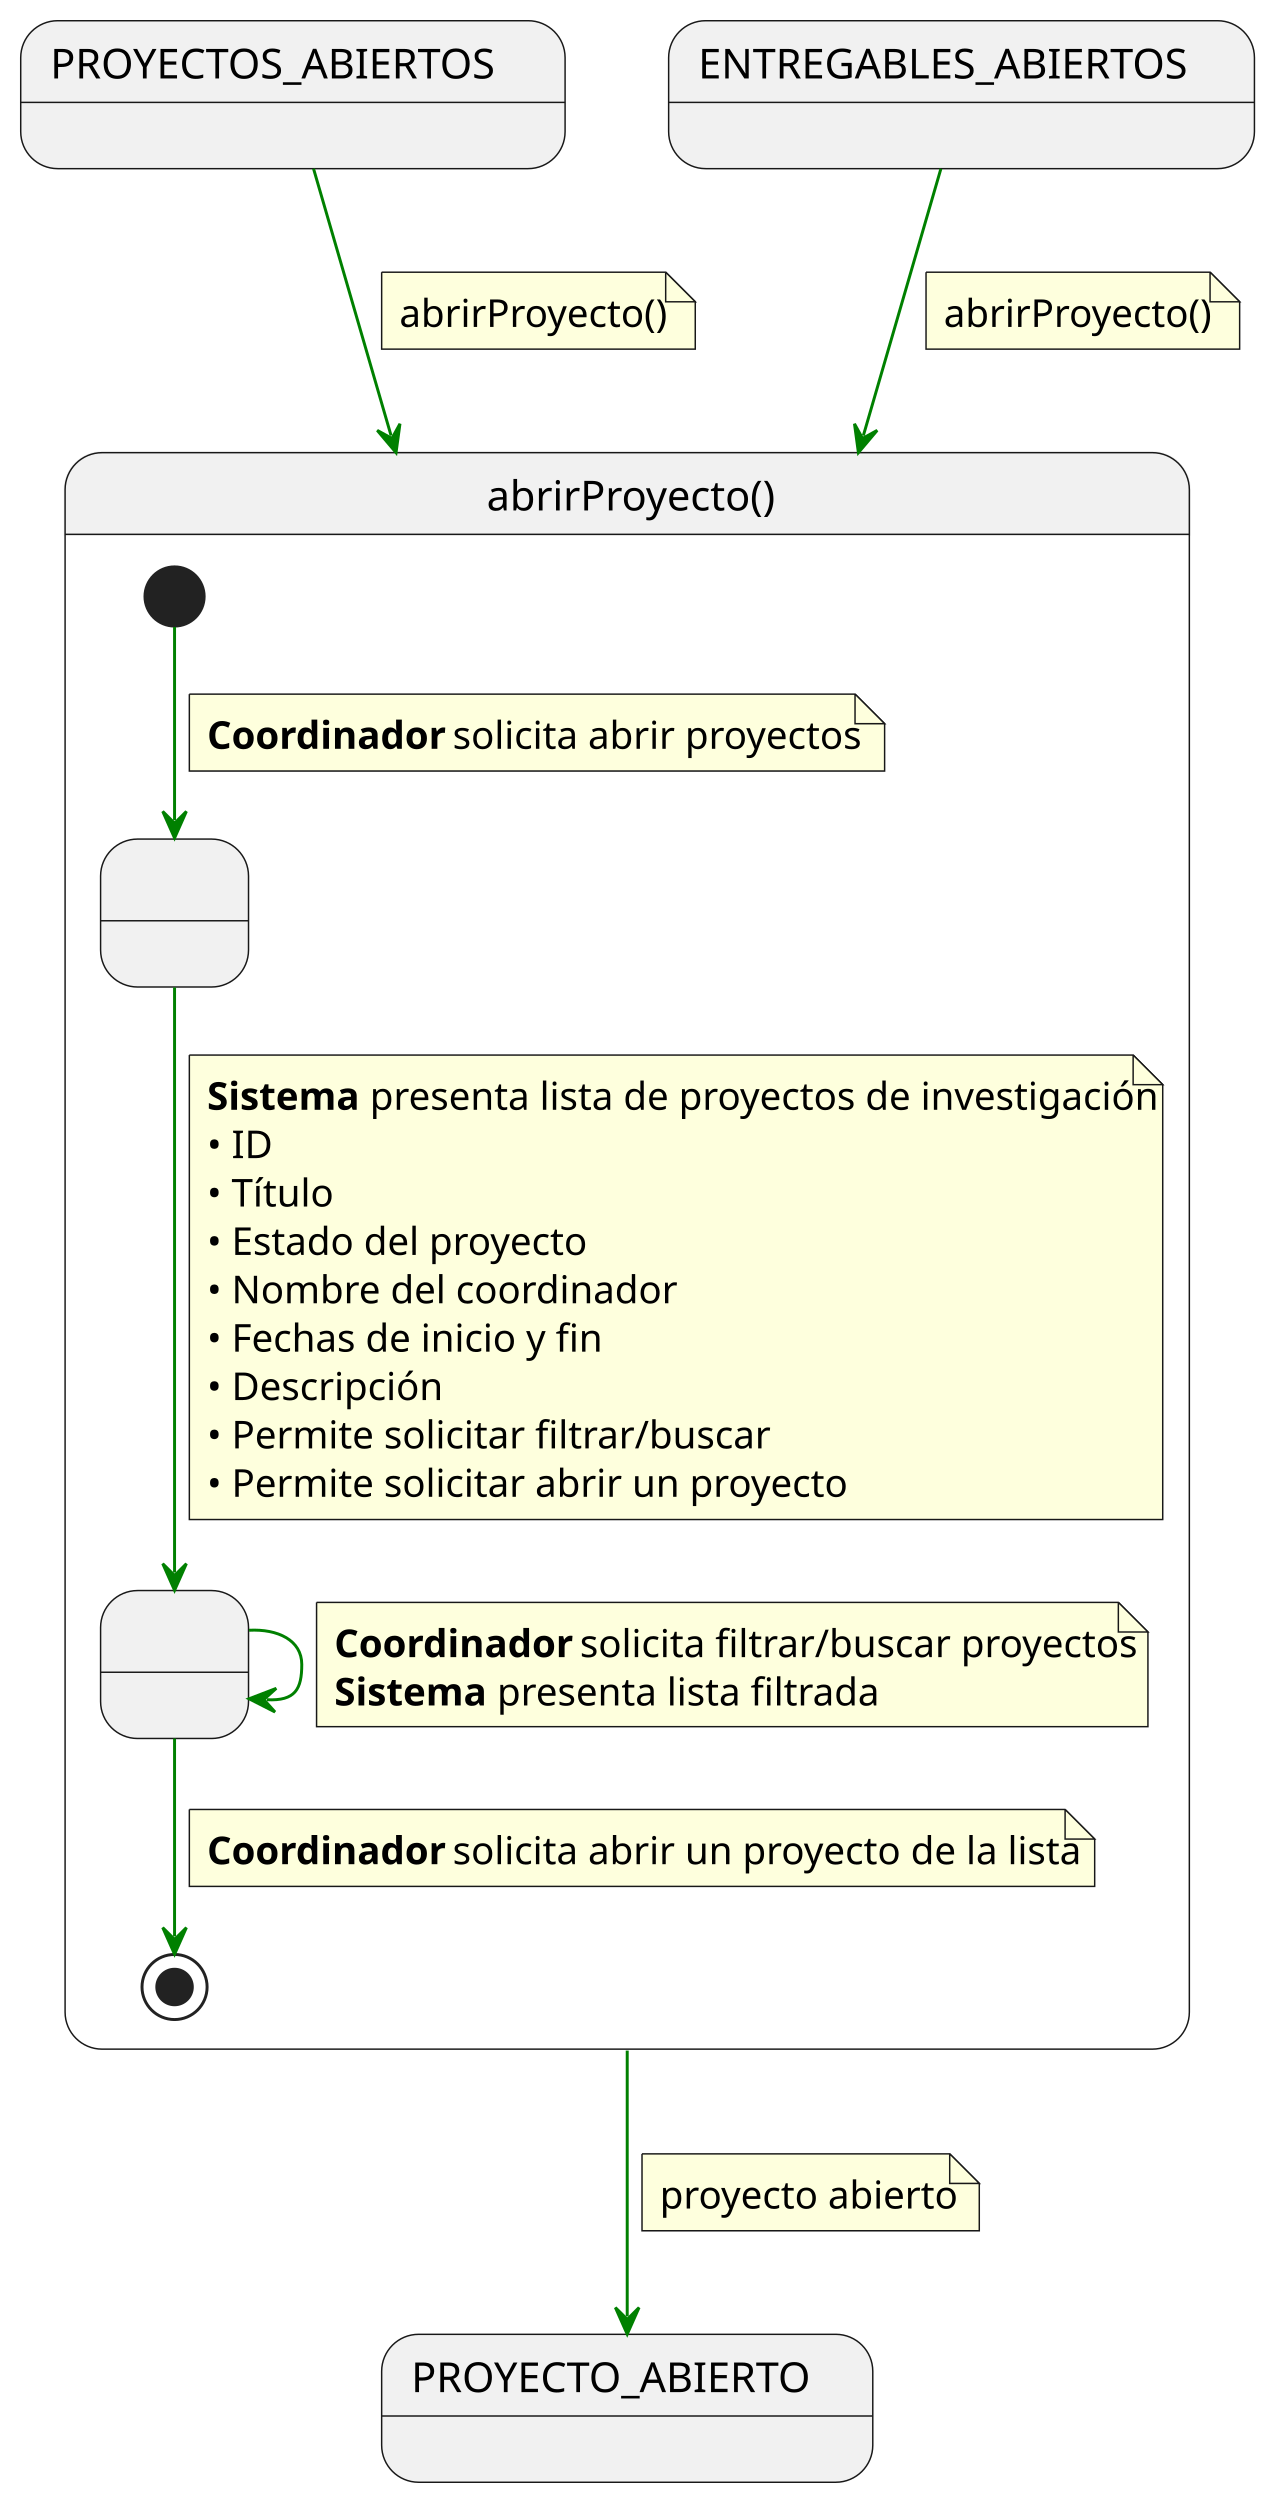
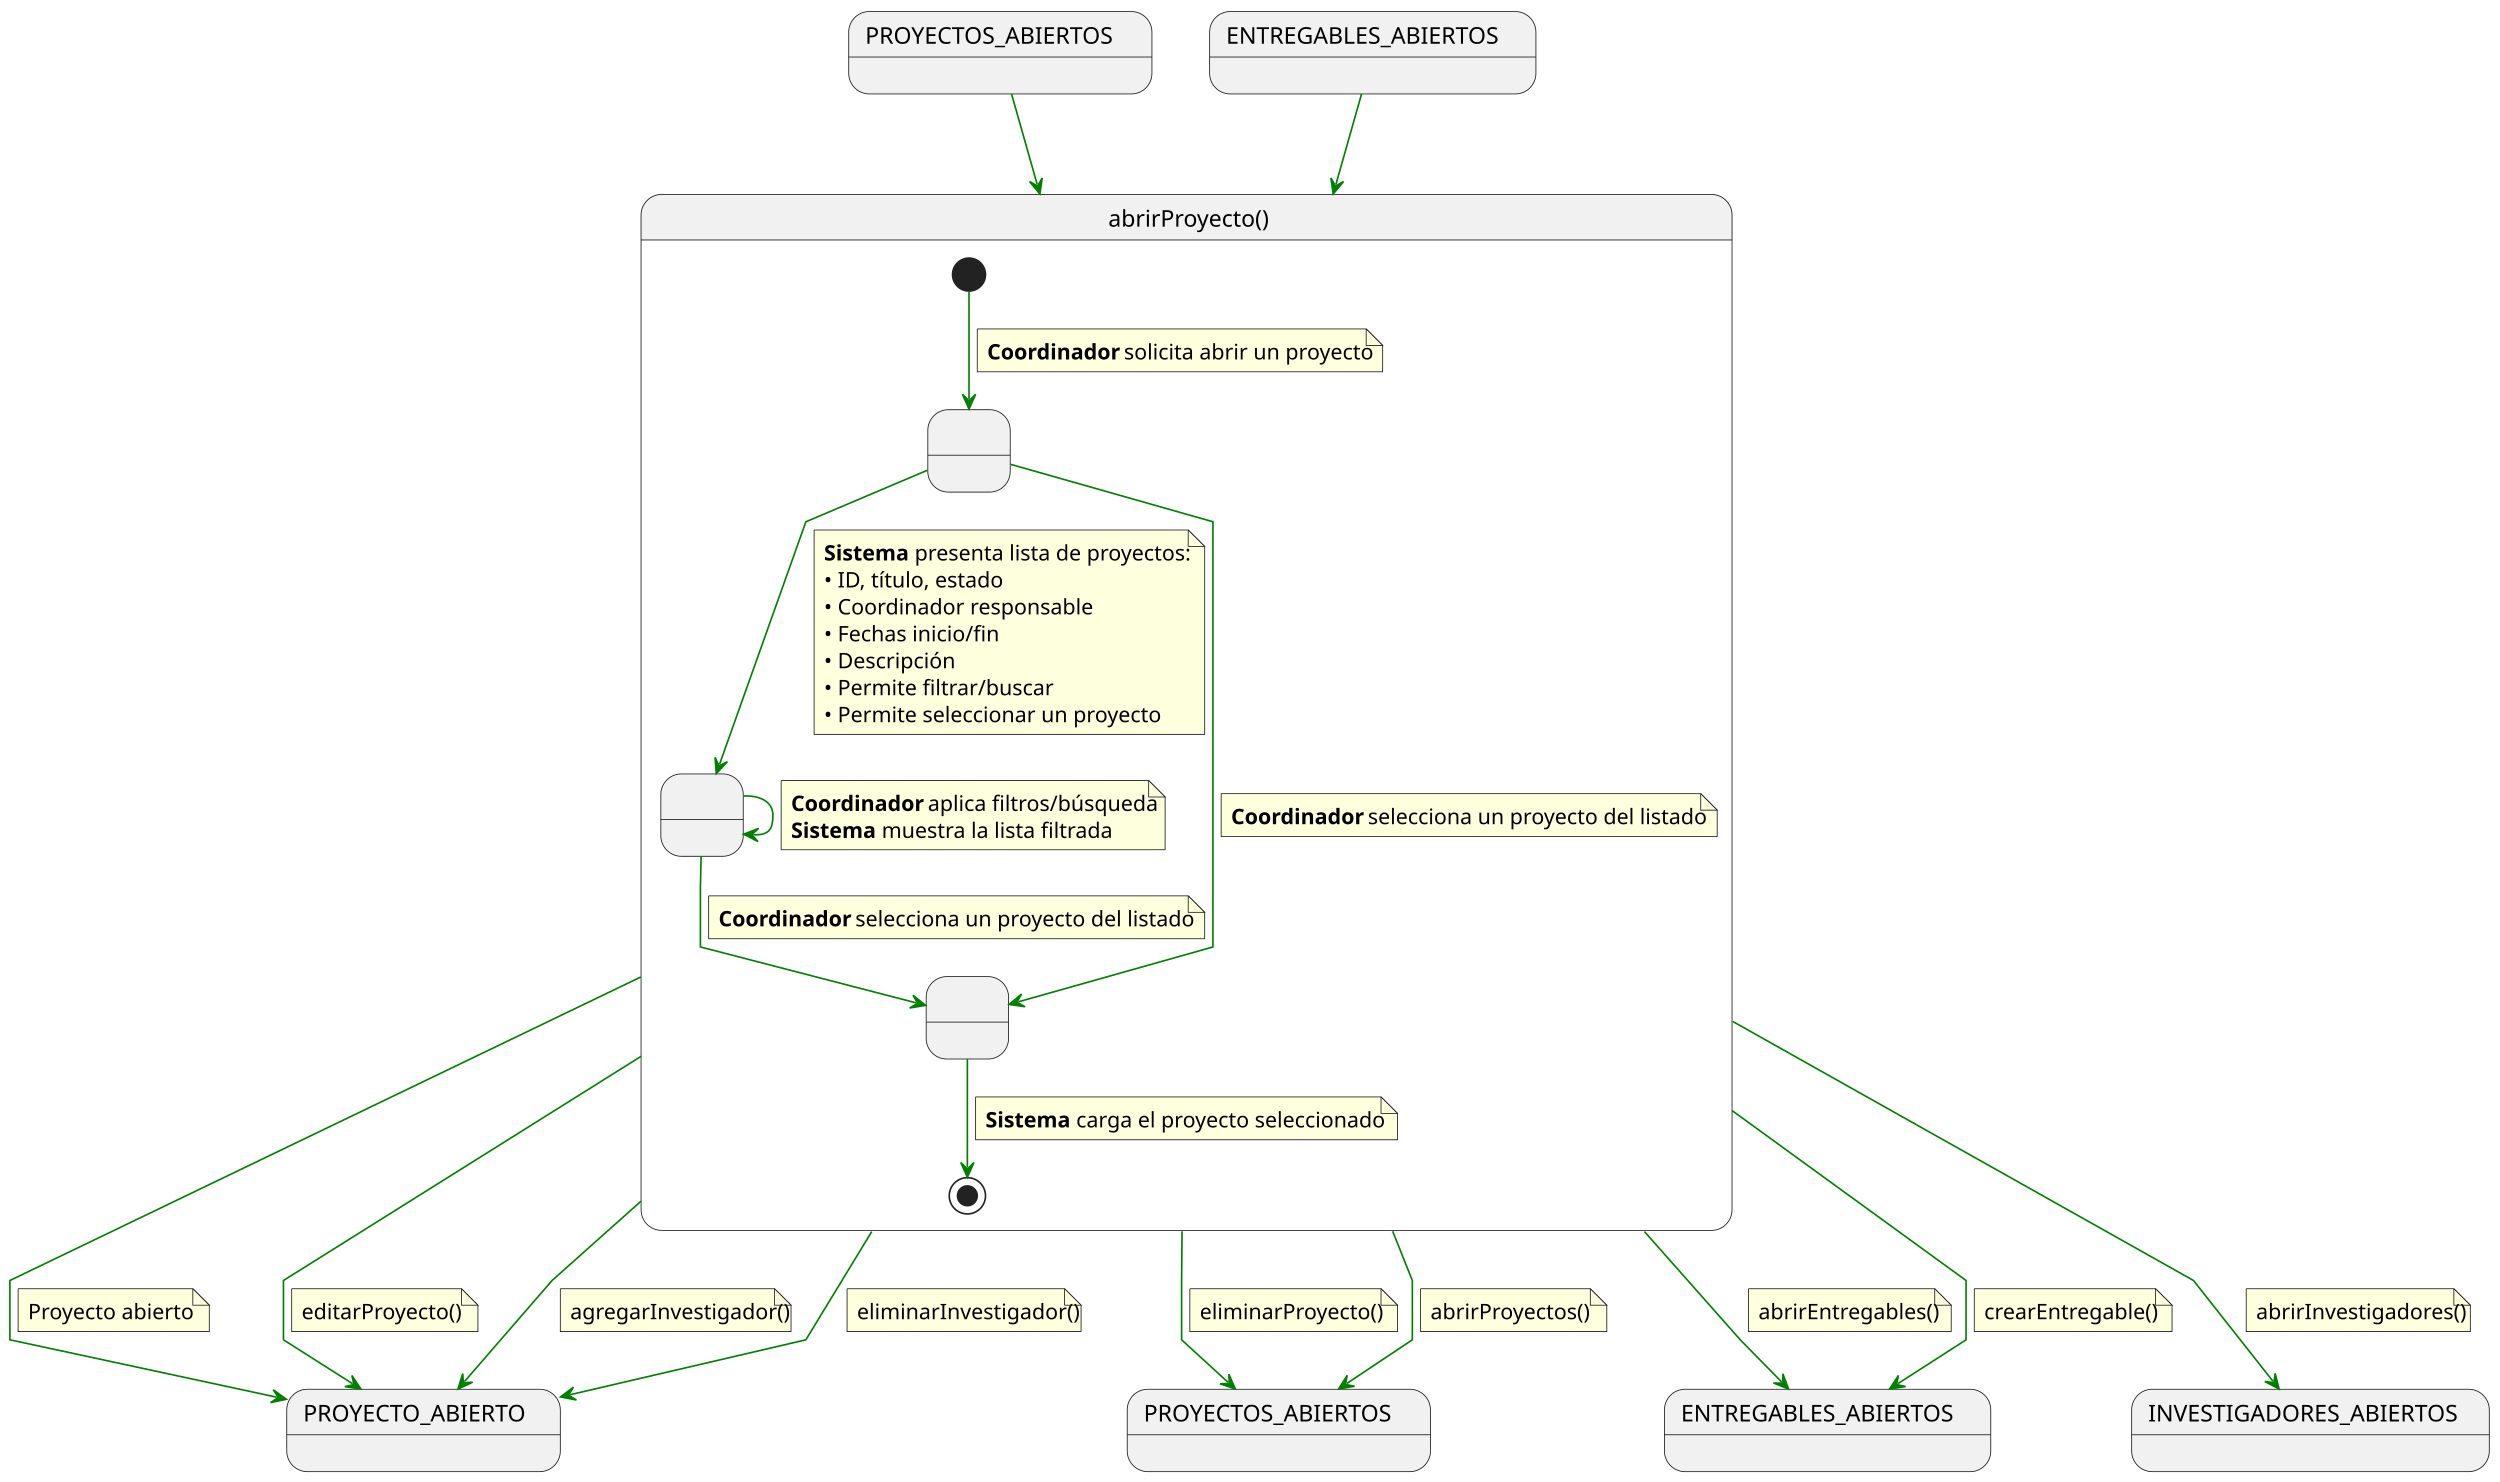
- <svg xmlns="http://www.w3.org/2000/svg" contentStyleType="text/css" height="845px" preserveAspectRatio="none" style="width:431px;height:845px;background:#FFFFFF;" version="1.1" viewBox="0 0 431 845" width="431px" zoomAndPan="magnify">
+ <svg xmlns="http://www.w3.org/2000/svg" contentStyleType="text/css" height="899px" preserveAspectRatio="none" style="width:1517px;height:899px;background:#FFFFFF;" version="1.1" viewBox="0 0 1517 899" width="1517px" zoomAndPan="magnify">
  <defs />
  <g>
-     <path d="M34.5,153 L389.5,153 A12.5,12.5 0 0 1 402,165.5 L402,180.609 L22,180.609 L22,165.5 A12.5,12.5 0 0 1 34.5,153 " fill="#F1F1F1" style="stroke:#F1F1F1;stroke-width:1.0;" />
-     <rect fill="none" height="539.609" rx="12.5" ry="12.5" style="stroke:#181818;stroke-width:0.5;" width="380" x="22" y="153" />
-     <line style="stroke:#181818;stroke-width:0.5;" x1="22" x2="402" y1="180.609" y2="180.609" />
-     <text fill="#000000" font-family="sans-serif" font-size="14" lengthAdjust="spacing" textLength="95" x="164.5" y="172.533">abrirProyecto()</text>
+     <g id="in1">
+       <rect fill="#F1F1F1" height="50" rx="12.5" ry="12.5" style="stroke:#181818;stroke-width:0.5;" width="184" x="515" y="7" />
+       <line style="stroke:#181818;stroke-width:0.5;" x1="515" x2="699" y1="34.609" y2="34.609" />
+       <text fill="#000000" font-family="sans-serif" font-size="14" lengthAdjust="spacing" textLength="164" x="525" y="26.533">PROYECTOS_ABIERTOS</text>
+     </g>
+     <path d="M401.5,118 L1038.5,118 A12.5,12.5 0 0 1 1051,130.5 L1051,145.609 L389,145.609 L389,130.5 A12.5,12.5 0 0 1 401.5,118 " fill="#F1F1F1" style="stroke:#F1F1F1;stroke-width:1.0;" />
+     <rect fill="none" height="628.609" rx="12.5" ry="12.5" style="stroke:#181818;stroke-width:0.5;" width="662" x="389" y="118" />
+     <line style="stroke:#181818;stroke-width:0.5;" x1="389" x2="1051" y1="145.609" y2="145.609" />
+     <text fill="#000000" font-family="sans-serif" font-size="14" lengthAdjust="spacing" textLength="95" x="672.5" y="137.533">abrirProyecto()</text>
    <g id="abrirProyecto.MostrandoListaProyectos">
-       <rect fill="#F1F1F1" height="50" rx="12.5" ry="12.5" style="stroke:#181818;stroke-width:0.5;" width="50" x="34" y="283.609" />
-       <line style="stroke:#181818;stroke-width:0.5;" x1="34" x2="84" y1="311.219" y2="311.219" />
-       <text fill="#000000" font-family="sans-serif" font-size="14" lengthAdjust="spacing" textLength="4" x="57" y="303.143"> </text>
+       <rect fill="#F1F1F1" height="50" rx="12.5" ry="12.5" style="stroke:#181818;stroke-width:0.5;" width="50" x="563" y="248.609" />
+       <line style="stroke:#181818;stroke-width:0.5;" x1="563" x2="613" y1="276.219" y2="276.219" />
+       <text fill="#000000" font-family="sans-serif" font-size="14" lengthAdjust="spacing" textLength="4" x="586" y="268.143"> </text>
+     </g>
+     <g id="abrirProyecto.FiltrandoBuscando">
+       <rect fill="#F1F1F1" height="50" rx="12.5" ry="12.5" style="stroke:#181818;stroke-width:0.5;" width="50" x="401" y="469.609" />
+       <line style="stroke:#181818;stroke-width:0.5;" x1="401" x2="451" y1="497.219" y2="497.219" />
+       <text fill="#000000" font-family="sans-serif" font-size="14" lengthAdjust="spacing" textLength="4" x="424" y="489.143"> </text>
    </g>
    <g id="abrirProyecto.SeleccionandoProyecto">
-       <rect fill="#F1F1F1" height="50" rx="12.5" ry="12.5" style="stroke:#181818;stroke-width:0.5;" width="50" x="34" y="537.609" />
-       <line style="stroke:#181818;stroke-width:0.5;" x1="34" x2="84" y1="565.219" y2="565.219" />
-       <text fill="#000000" font-family="sans-serif" font-size="14" lengthAdjust="spacing" textLength="4" x="57" y="557.143"> </text>
+       <rect fill="#F1F1F1" height="50" rx="12.5" ry="12.5" style="stroke:#181818;stroke-width:0.5;" width="50" x="562" y="592.609" />
+       <line style="stroke:#181818;stroke-width:0.5;" x1="562" x2="612" y1="620.219" y2="620.219" />
+       <text fill="#000000" font-family="sans-serif" font-size="14" lengthAdjust="spacing" textLength="4" x="585" y="612.143"> </text>
    </g>
-     <ellipse cx="59" cy="201.609" fill="#222222" rx="10" ry="10" style="stroke:#222222;stroke-width:1.0;" />
-     <ellipse cx="59" cy="671.609" fill="none" rx="11" ry="11" style="stroke:#222222;stroke-width:1.0;" />
-     <ellipse cx="59" cy="671.609" fill="#222222" rx="6" ry="6" style="stroke:#222222;stroke-width:1.0;" />
+     <ellipse cx="588" cy="166.609" fill="#222222" rx="10" ry="10" style="stroke:#222222;stroke-width:1.0;" />
+     <ellipse cx="587" cy="725.609" fill="none" rx="11" ry="11" style="stroke:#222222;stroke-width:1.0;" />
+     <ellipse cx="587" cy="725.609" fill="#222222" rx="6" ry="6" style="stroke:#222222;stroke-width:1.0;" />
    <g id="link_*start*abrirProyecto_MostrandoListaProyectos">
-       <path d="M59,211.929 C59,227.789 59,254.519 59,277.249 " fill="none" id="*start*abrirProyecto-to-MostrandoListaProyectos" style="stroke:#008000;stroke-width:1.0;" />
-       <polygon fill="#008000" points="59,283.249,63,274.249,59,278.249,55,274.249,59,283.249" style="stroke:#008000;stroke-width:1.0;" />
-       <path d="M64,234.609 L64,260.609 L299,260.609 L299,244.609 L289,234.609 L64,234.609 " fill="#FEFFDD" style="stroke:#181818;stroke-width:0.5;" />
-       <path d="M289,234.609 L289,244.609 L299,244.609 L289,234.609 " fill="#FEFFDD" style="stroke:#181818;stroke-width:0.5;" />
-       <text fill="#000000" font-family="sans-serif" font-size="13" font-weight="bold" lengthAdjust="spacing" textLength="79" x="70" y="253.105">Coordinador</text>
-       <text fill="#000000" font-family="sans-serif" font-size="13" lengthAdjust="spacing" textLength="131" x="153" y="253.105">solicita abrir proyectos</text>
+       <path d="M588,176.929 C588,192.789 588,219.519 588,242.249 " fill="none" id="*start*abrirProyecto-to-MostrandoListaProyectos" style="stroke:#008000;stroke-width:1.0;" />
+       <polygon fill="#008000" points="588,248.249,592,239.249,588,243.249,584,239.249,588,248.249" style="stroke:#008000;stroke-width:1.0;" />
+       <path d="M593,199.609 L593,225.609 L839,225.609 L839,209.609 L829,199.609 L593,199.609 " fill="#FEFFDD" style="stroke:#181818;stroke-width:0.5;" />
+       <path d="M829,199.609 L829,209.609 L839,209.609 L829,199.609 " fill="#FEFFDD" style="stroke:#181818;stroke-width:0.5;" />
+       <text fill="#000000" font-family="sans-serif" font-size="13" font-weight="bold" lengthAdjust="spacing" textLength="79" x="599" y="218.105">Coordinador</text>
+       <text fill="#000000" font-family="sans-serif" font-size="13" lengthAdjust="spacing" textLength="142" x="682" y="218.105">solicita abrir un proyecto</text>
+     </g>
+     <g id="link_MostrandoListaProyectos_FiltrandoBuscando">
+       <path d="M562.76,285.319 C533.43,297.759 489,316.609 489,316.609 C489,316.609 453.891,415.237 436.641,463.717 " fill="none" id="MostrandoListaProyectos-to-FiltrandoBuscando" style="stroke:#008000;stroke-width:1.0;" />
+       <polygon fill="#008000" points="434.63,469.369,441.416,462.231,436.306,464.659,433.878,459.549,434.63,469.369" style="stroke:#008000;stroke-width:1.0;" />
+       <path d="M494,321.609 L494,445.609 L731,445.609 L731,331.609 L721,321.609 L494,321.609 " fill="#FEFFDD" style="stroke:#181818;stroke-width:0.5;" />
+       <path d="M721,321.609 L721,331.609 L731,331.609 L721,321.609 " fill="#FEFFDD" style="stroke:#181818;stroke-width:0.5;" />
+       <text fill="#000000" font-family="sans-serif" font-size="13" font-weight="bold" lengthAdjust="spacing" textLength="51" x="500" y="340.104">Sistema</text>
+       <text fill="#000000" font-family="sans-serif" font-size="13" lengthAdjust="spacing" textLength="161" x="555" y="340.104">presenta lista de proyectos:</text>
+       <text fill="#000000" font-family="sans-serif" font-size="13" lengthAdjust="spacing" textLength="104" x="500" y="356.456">• ID, título, estado</text>
+       <text fill="#000000" font-family="sans-serif" font-size="13" lengthAdjust="spacing" textLength="152" x="500" y="372.808">• Coordinador responsable</text>
+       <text fill="#000000" font-family="sans-serif" font-size="13" lengthAdjust="spacing" textLength="103" x="500" y="389.159">• Fechas inicio/fin</text>
+       <text fill="#000000" font-family="sans-serif" font-size="13" lengthAdjust="spacing" textLength="77" x="500" y="405.511">• Descripción</text>
+       <text fill="#000000" font-family="sans-serif" font-size="13" lengthAdjust="spacing" textLength="129" x="500" y="421.862">• Permite filtrar/buscar</text>
+       <text fill="#000000" font-family="sans-serif" font-size="13" lengthAdjust="spacing" textLength="196" x="500" y="438.214">• Permite seleccionar un proyecto</text>
+     </g>
+     <g id="link_FiltrandoBuscando_FiltrandoBuscando">
+       <path d="M451.18,483.029 C460.91,482.519 469,486.379 469,494.609 C469,502.839 466.902,507.013 457.172,506.503 " fill="none" id="FiltrandoBuscando-to-FiltrandoBuscando" style="stroke:#008000;stroke-width:1.0;" />
+       <polygon fill="#008000" points="451.18,506.189,459.958,510.655,456.173,506.451,460.377,502.666,451.18,506.189" style="stroke:#008000;stroke-width:1.0;" />
+       <path d="M474,473.609 L474,515.609 L707,515.609 L707,483.609 L697,473.609 L474,473.609 " fill="#FEFFDD" style="stroke:#181818;stroke-width:0.5;" />
+       <path d="M697,473.609 L697,483.609 L707,483.609 L697,473.609 " fill="#FEFFDD" style="stroke:#181818;stroke-width:0.5;" />
+       <text fill="#000000" font-family="sans-serif" font-size="13" font-weight="bold" lengthAdjust="spacing" textLength="79" x="480" y="492.104">Coordinador</text>
+       <text fill="#000000" font-family="sans-serif" font-size="13" lengthAdjust="spacing" textLength="129" x="563" y="492.104">aplica filtros/búsqueda</text>
+       <text fill="#000000" font-family="sans-serif" font-size="13" font-weight="bold" lengthAdjust="spacing" textLength="51" x="480" y="508.456">Sistema</text>
+       <text fill="#000000" font-family="sans-serif" font-size="13" lengthAdjust="spacing" textLength="131" x="535" y="508.456">muestra la lista filtrada</text>
+     </g>
+     <g id="link_FiltrandoBuscando_SeleccionandoProyecto">
+       <path d="M425.44,519.619 C425.21,529.469 425,538.609 425,538.609 C425,538.609 425,574.609 425,574.609 C425,574.609 510.312,596.723 555.882,608.543 " fill="none" id="FiltrandoBuscando-to-SeleccionandoProyecto" style="stroke:#008000;stroke-width:1.0;" />
+       <polygon fill="#008000" points="561.69,610.049,553.983,603.918,556.85,608.794,551.974,611.662,561.69,610.049" style="stroke:#008000;stroke-width:1.0;" />
+       <path d="M430,543.609 L430,569.609 L731,569.609 L731,553.609 L721,543.609 L430,543.609 " fill="#FEFFDD" style="stroke:#181818;stroke-width:0.5;" />
+       <path d="M721,543.609 L721,553.609 L731,553.609 L721,543.609 " fill="#FEFFDD" style="stroke:#181818;stroke-width:0.5;" />
+       <text fill="#000000" font-family="sans-serif" font-size="13" font-weight="bold" lengthAdjust="spacing" textLength="79" x="436" y="562.105">Coordinador</text>
+       <text fill="#000000" font-family="sans-serif" font-size="13" lengthAdjust="spacing" textLength="197" x="519" y="562.105">selecciona un proyecto del listado</text>
    </g>
    <g id="link_MostrandoListaProyectos_SeleccionandoProyecto">
-       <path d="M59,333.769 C59,381.939 59,483.409 59,531.519 " fill="none" id="MostrandoListaProyectos-to-SeleccionandoProyecto" style="stroke:#008000;stroke-width:1.0;" />
-       <polygon fill="#008000" points="59,537.519,63,528.519,59,532.519,55,528.519,59,537.519" style="stroke:#008000;stroke-width:1.0;" />
-       <path d="M64,356.609 L64,513.609 L393,513.609 L393,366.609 L383,356.609 L64,356.609 " fill="#FEFFDD" style="stroke:#181818;stroke-width:0.5;" />
-       <path d="M383,356.609 L383,366.609 L393,366.609 L383,356.609 " fill="#FEFFDD" style="stroke:#181818;stroke-width:0.5;" />
-       <text fill="#000000" font-family="sans-serif" font-size="13" font-weight="bold" lengthAdjust="spacing" textLength="51" x="70" y="375.104">Sistema</text>
-       <text fill="#000000" font-family="sans-serif" font-size="13" lengthAdjust="spacing" textLength="253" x="125" y="375.104">presenta lista de proyectos de investigación</text>
-       <text fill="#000000" font-family="sans-serif" font-size="13" lengthAdjust="spacing" textLength="21" x="70" y="391.456">• ID</text>
-       <text fill="#000000" font-family="sans-serif" font-size="13" lengthAdjust="spacing" textLength="40" x="70" y="407.808">• Título</text>
-       <text fill="#000000" font-family="sans-serif" font-size="13" lengthAdjust="spacing" textLength="125" x="70" y="424.159">• Estado del proyecto</text>
-       <text fill="#000000" font-family="sans-serif" font-size="13" lengthAdjust="spacing" textLength="146" x="70" y="440.511">• Nombre del coordinador</text>
-       <text fill="#000000" font-family="sans-serif" font-size="13" lengthAdjust="spacing" textLength="132" x="70" y="456.862">• Fechas de inicio y fin</text>
-       <text fill="#000000" font-family="sans-serif" font-size="13" lengthAdjust="spacing" textLength="77" x="70" y="473.214">• Descripción</text>
-       <text fill="#000000" font-family="sans-serif" font-size="13" lengthAdjust="spacing" textLength="178" x="70" y="489.565">• Permite solicitar filtrar/buscar</text>
-       <text fill="#000000" font-family="sans-serif" font-size="13" lengthAdjust="spacing" textLength="204" x="70" y="505.917">• Permite solicitar abrir un proyecto</text>
-     </g>
-     <g id="link_SeleccionandoProyecto_SeleccionandoProyecto">
-       <path d="M84.18,551.029 C93.91,550.519 102,554.379 102,562.609 C102,570.839 99.902,575.013 90.172,574.503 " fill="none" id="SeleccionandoProyecto-to-SeleccionandoProyecto" style="stroke:#008000;stroke-width:1.0;" />
-       <polygon fill="#008000" points="84.18,574.189,92.958,578.655,89.173,574.451,93.377,570.666,84.18,574.189" style="stroke:#008000;stroke-width:1.0;" />
-       <path d="M107,541.609 L107,583.609 L388,583.609 L388,551.609 L378,541.609 L107,541.609 " fill="#FEFFDD" style="stroke:#181818;stroke-width:0.5;" />
-       <path d="M378,541.609 L378,551.609 L388,551.609 L378,541.609 " fill="#FEFFDD" style="stroke:#181818;stroke-width:0.5;" />
-       <text fill="#000000" font-family="sans-serif" font-size="13" font-weight="bold" lengthAdjust="spacing" textLength="79" x="113" y="560.105">Coordinador</text>
-       <text fill="#000000" font-family="sans-serif" font-size="13" lengthAdjust="spacing" textLength="177" x="196" y="560.105">solicita filtrar/buscar proyectos</text>
-       <text fill="#000000" font-family="sans-serif" font-size="13" font-weight="bold" lengthAdjust="spacing" textLength="51" x="113" y="576.456">Sistema</text>
-       <text fill="#000000" font-family="sans-serif" font-size="13" lengthAdjust="spacing" textLength="120" x="168" y="576.456">presenta lista filtrada</text>
+       <path d="M613.11,281.729 C655.33,293.719 736,316.609 736,316.609 C736,316.609 736,574.609 736,574.609 C736,574.609 660.565,595.871 618.055,607.861 " fill="none" id="MostrandoListaProyectos-to-SeleccionandoProyecto" style="stroke:#008000;stroke-width:1.0;" />
+       <polygon fill="#008000" points="612.28,609.489,622.028,610.896,617.092,608.132,619.856,603.196,612.28,609.489" style="stroke:#008000;stroke-width:1.0;" />
+       <path d="M741,481.609 L741,507.609 L1042,507.609 L1042,491.609 L1032,481.609 L741,481.609 " fill="#FEFFDD" style="stroke:#181818;stroke-width:0.5;" />
+       <path d="M1032,481.609 L1032,491.609 L1042,491.609 L1032,481.609 " fill="#FEFFDD" style="stroke:#181818;stroke-width:0.5;" />
+       <text fill="#000000" font-family="sans-serif" font-size="13" font-weight="bold" lengthAdjust="spacing" textLength="79" x="747" y="500.104">Coordinador</text>
+       <text fill="#000000" font-family="sans-serif" font-size="13" lengthAdjust="spacing" textLength="197" x="830" y="500.104">selecciona un proyecto del listado</text>
    </g>
    <g id="link_SeleccionandoProyecto_*end*abrirProyecto">
-       <path d="M59,587.619 C59,610.539 59,637.969 59,654.529 " fill="none" id="SeleccionandoProyecto-to-*end*abrirProyecto" style="stroke:#008000;stroke-width:1.0;" />
-       <polygon fill="#008000" points="59,660.529,63,651.529,59,655.529,55,651.529,59,660.529" style="stroke:#008000;stroke-width:1.0;" />
-       <path d="M64,611.609 L64,637.609 L370,637.609 L370,621.609 L360,611.609 L64,611.609 " fill="#FEFFDD" style="stroke:#181818;stroke-width:0.5;" />
-       <path d="M360,611.609 L360,621.609 L370,621.609 L360,611.609 " fill="#FEFFDD" style="stroke:#181818;stroke-width:0.5;" />
-       <text fill="#000000" font-family="sans-serif" font-size="13" font-weight="bold" lengthAdjust="spacing" textLength="79" x="70" y="630.105">Coordinador</text>
-       <text fill="#000000" font-family="sans-serif" font-size="13" lengthAdjust="spacing" textLength="202" x="153" y="630.105">solicita abrir un proyecto de la lista</text>
+       <path d="M587,642.659 C587,665.259 587,691.989 587,708.409 " fill="none" id="SeleccionandoProyecto-to-*end*abrirProyecto" style="stroke:#008000;stroke-width:1.0;" />
+       <polygon fill="#008000" points="587,714.409,591,705.409,587,709.409,583,705.409,587,714.409" style="stroke:#008000;stroke-width:1.0;" />
+       <path d="M592,665.609 L592,691.609 L848,691.609 L848,675.609 L838,665.609 L592,665.609 " fill="#FEFFDD" style="stroke:#181818;stroke-width:0.5;" />
+       <path d="M838,665.609 L838,675.609 L848,675.609 L838,665.609 " fill="#FEFFDD" style="stroke:#181818;stroke-width:0.5;" />
+       <text fill="#000000" font-family="sans-serif" font-size="13" font-weight="bold" lengthAdjust="spacing" textLength="51" x="598" y="684.105">Sistema</text>
+       <text fill="#000000" font-family="sans-serif" font-size="13" lengthAdjust="spacing" textLength="180" x="653" y="684.105">carga el proyecto seleccionado</text>
+     </g>
+     <g id="in2">
+       <rect fill="#F1F1F1" height="50" rx="12.5" ry="12.5" style="stroke:#181818;stroke-width:0.5;" width="198" x="734" y="7" />
+       <line style="stroke:#181818;stroke-width:0.5;" x1="734" x2="932" y1="34.609" y2="34.609" />
+       <text fill="#000000" font-family="sans-serif" font-size="14" lengthAdjust="spacing" textLength="178" x="744" y="26.533">ENTREGABLES_ABIERTOS</text>
+     </g>
+     <g id="PROYECTO_ABIERTO">
+       <rect fill="#F1F1F1" height="50" rx="12.5" ry="12.5" style="stroke:#181818;stroke-width:0.5;" width="166" x="174" y="843" />
+       <line style="stroke:#181818;stroke-width:0.5;" x1="174" x2="340" y1="870.609" y2="870.609" />
+       <text fill="#000000" font-family="sans-serif" font-size="14" lengthAdjust="spacing" textLength="146" x="184" y="862.533">PROYECTO_ABIERTO</text>
    </g>
    <g id="PROYECTOS_ABIERTOS">
-       <rect fill="#F1F1F1" height="50" rx="12.5" ry="12.5" style="stroke:#181818;stroke-width:0.5;" width="184" x="7" y="7" />
-       <line style="stroke:#181818;stroke-width:0.5;" x1="7" x2="191" y1="34.609" y2="34.609" />
-       <text fill="#000000" font-family="sans-serif" font-size="14" lengthAdjust="spacing" textLength="164" x="17" y="26.533">PROYECTOS_ABIERTOS</text>
+       <rect fill="#F1F1F1" height="50" rx="12.5" ry="12.5" style="stroke:#181818;stroke-width:0.5;" width="184" x="684" y="843" />
+       <line style="stroke:#181818;stroke-width:0.5;" x1="684" x2="868" y1="870.609" y2="870.609" />
+       <text fill="#000000" font-family="sans-serif" font-size="14" lengthAdjust="spacing" textLength="164" x="694" y="862.533">PROYECTOS_ABIERTOS</text>
    </g>
    <g id="ENTREGABLES_ABIERTOS">
-       <rect fill="#F1F1F1" height="50" rx="12.5" ry="12.5" style="stroke:#181818;stroke-width:0.5;" width="198" x="226" y="7" />
-       <line style="stroke:#181818;stroke-width:0.5;" x1="226" x2="424" y1="34.609" y2="34.609" />
-       <text fill="#000000" font-family="sans-serif" font-size="14" lengthAdjust="spacing" textLength="178" x="236" y="26.533">ENTREGABLES_ABIERTOS</text>
+       <rect fill="#F1F1F1" height="50" rx="12.5" ry="12.5" style="stroke:#181818;stroke-width:0.5;" width="198" x="1010" y="843" />
+       <line style="stroke:#181818;stroke-width:0.5;" x1="1010" x2="1208" y1="870.609" y2="870.609" />
+       <text fill="#000000" font-family="sans-serif" font-size="14" lengthAdjust="spacing" textLength="178" x="1020" y="862.533">ENTREGABLES_ABIERTOS</text>
    </g>
-     <g id="PROYECTO_ABIERTO">
-       <rect fill="#F1F1F1" height="50" rx="12.5" ry="12.5" style="stroke:#181818;stroke-width:0.5;" width="166" x="129" y="789" />
-       <line style="stroke:#181818;stroke-width:0.5;" x1="129" x2="295" y1="816.609" y2="816.609" />
-       <text fill="#000000" font-family="sans-serif" font-size="14" lengthAdjust="spacing" textLength="146" x="139" y="808.533">PROYECTO_ABIERTO</text>
+     <g id="INVESTIGADORES_ABIERTOS">
+       <rect fill="#F1F1F1" height="50" rx="12.5" ry="12.5" style="stroke:#181818;stroke-width:0.5;" width="217" x="1293.5" y="843" />
+       <line style="stroke:#181818;stroke-width:0.5;" x1="1293.5" x2="1510.5" y1="870.609" y2="870.609" />
+       <text fill="#000000" font-family="sans-serif" font-size="14" lengthAdjust="spacing" textLength="197" x="1303.5" y="862.533">INVESTIGADORES_ABIERTOS</text>
    </g>
-     <g id="link_PROYECTOS_ABIERTOS_abrirProyecto">
-       <path d="M105.98,57.04 C112.31,78.82 120.706,107.728 132.185,147.228 " fill="none" id="PROYECTOS_ABIERTOS-to-abrirProyecto" style="stroke:#008000;stroke-width:1.0;" />
-       <polygon fill="#008000" points="133.86,152.99,135.189,143.231,132.465,148.189,127.507,145.464,133.86,152.99" style="stroke:#008000;stroke-width:1.0;" />
-       <path d="M129,92 L129,118 L235,118 L235,102 L225,92 L129,92 " fill="#FEFFDD" style="stroke:#181818;stroke-width:0.5;" />
-       <path d="M225,92 L225,102 L235,102 L225,92 " fill="#FEFFDD" style="stroke:#181818;stroke-width:0.5;" />
-       <text fill="#000000" font-family="sans-serif" font-size="13" lengthAdjust="spacing" textLength="85" x="135" y="110.495">abrirProyecto()</text>
+     <g id="link_in1_abrirProyecto">
+       <path d="M613.81,57.03 C618.06,72.01 622.403,87.317 629.383,111.938 " fill="none" id="in1-to-abrirProyecto" style="stroke:#008000;stroke-width:1.0;" />
+       <polygon fill="#008000" points="631.02,117.71,632.413,107.96,629.656,112.9,624.717,110.142,631.02,117.71" style="stroke:#008000;stroke-width:1.0;" />
    </g>
-     <g id="link_ENTREGABLES_ABIERTOS_abrirProyecto">
-       <path d="M318.02,57.04 C311.69,78.82 303.295,107.728 291.815,147.228 " fill="none" id="ENTREGABLES_ABIERTOS-to-abrirProyecto" style="stroke:#008000;stroke-width:1.0;" />
-       <polygon fill="#008000" points="290.14,152.99,296.493,145.464,291.535,148.189,288.811,143.231,290.14,152.99" style="stroke:#008000;stroke-width:1.0;" />
-       <path d="M313,92 L313,118 L419,118 L419,102 L409,92 L313,92 " fill="#FEFFDD" style="stroke:#181818;stroke-width:0.5;" />
-       <path d="M409,92 L409,102 L419,102 L409,92 " fill="#FEFFDD" style="stroke:#181818;stroke-width:0.5;" />
-       <text fill="#000000" font-family="sans-serif" font-size="13" lengthAdjust="spacing" textLength="85" x="319" y="110.495">abrirProyecto()</text>
+     <g id="link_in2_abrirProyecto">
+       <path d="M826.19,57.03 C821.94,72.01 817.597,87.317 810.617,111.938 " fill="none" id="in2-to-abrirProyecto" style="stroke:#008000;stroke-width:1.0;" />
+       <polygon fill="#008000" points="808.98,117.71,815.283,110.142,810.344,112.9,807.587,107.96,808.98,117.71" style="stroke:#008000;stroke-width:1.0;" />
    </g>
    <g id="link_abrirProyecto_PROYECTO_ABIERTO">
-       <path d="M212,693.11 C212,732.56 212,761.18 212,782.95 " fill="none" id="abrirProyecto-to-PROYECTO_ABIERTO" style="stroke:#008000;stroke-width:1.0;" />
-       <polygon fill="#008000" points="212,788.95,216,779.95,212,783.95,208,779.95,212,788.95" style="stroke:#008000;stroke-width:1.0;" />
-       <path d="M217,728 L217,754 L331,754 L331,738 L321,728 L217,728 " fill="#FEFFDD" style="stroke:#181818;stroke-width:0.5;" />
-       <path d="M321,728 L321,738 L331,738 L321,728 " fill="#FEFFDD" style="stroke:#181818;stroke-width:0.5;" />
-       <text fill="#000000" font-family="sans-serif" font-size="13" lengthAdjust="spacing" textLength="93" x="223" y="746.495">proyecto abierto</text>
+       <path d="M388.87,592.81 C202.17,682.62 6,777 6,777 C6,777 6,813 6,813 C6,813 94.844,832.108 167.904,847.828 " fill="none" id="abrirProyecto-to-PROYECTO_ABIERTO" style="stroke:#008000;stroke-width:1.0;" />
+       <polygon fill="#008000" points="173.77,849.09,165.813,843.286,168.882,848.038,164.13,851.107,173.77,849.09" style="stroke:#008000;stroke-width:1.0;" />
+       <path d="M11,782 L11,808 L127,808 L127,792 L117,782 L11,782 " fill="#FEFFDD" style="stroke:#181818;stroke-width:0.5;" />
+       <path d="M117,782 L117,792 L127,792 L117,782 " fill="#FEFFDD" style="stroke:#181818;stroke-width:0.5;" />
+       <text fill="#000000" font-family="sans-serif" font-size="13" lengthAdjust="spacing" textLength="95" x="17" y="800.495">Proyecto abierto</text>
+     </g>
+     <g id="link_abrirProyecto_PROYECTO_ABIERTO">
+       <path d="M388.98,640.99 C273.41,713.43 172,777 172,777 C172,777 172,813 172,813 C172,813 191.274,825.255 213.914,839.625 " fill="none" id="abrirProyecto-to-PROYECTO_ABIERTO-1" style="stroke:#008000;stroke-width:1.0;" />
+       <polygon fill="#008000" points="218.98,842.84,213.525,834.64,214.758,840.161,209.238,841.394,218.98,842.84" style="stroke:#008000;stroke-width:1.0;" />
+       <path d="M177,782 L177,808 L290,808 L290,792 L280,782 L177,782 " fill="#FEFFDD" style="stroke:#181818;stroke-width:0.5;" />
+       <path d="M280,782 L280,792 L290,792 L280,782 " fill="#FEFFDD" style="stroke:#181818;stroke-width:0.5;" />
+       <text fill="#000000" font-family="sans-serif" font-size="13" lengthAdjust="spacing" textLength="92" x="183" y="800.495">editarProyecto()</text>
+     </g>
+     <g id="link_abrirProyecto_PROYECTO_ABIERTO">
+       <path d="M388.94,728.88 C356.33,757.97 335,777 335,777 C335,777 304.94,811.686 281.83,838.346 " fill="none" id="abrirProyecto-to-PROYECTO_ABIERTO-2" style="stroke:#008000;stroke-width:1.0;" />
+       <polygon fill="#008000" points="277.9,842.88,286.817,838.699,281.175,839.102,280.773,833.459,277.9,842.88" style="stroke:#008000;stroke-width:1.0;" />
+       <path d="M340,782 L340,808 L480,808 L480,792 L470,782 L340,782 " fill="#FEFFDD" style="stroke:#181818;stroke-width:0.5;" />
+       <path d="M470,782 L470,792 L480,792 L470,782 " fill="#FEFFDD" style="stroke:#181818;stroke-width:0.5;" />
+       <text fill="#000000" font-family="sans-serif" font-size="13" lengthAdjust="spacing" textLength="119" x="346" y="800.495">agregarInvestigador()</text>
+     </g>
+     <g id="link_abrirProyecto_PROYECTO_ABIERTO">
+       <path d="M528.97,747.33 C505.18,786.42 489,813 489,813 C489,813 412.514,830.799 345.944,846.299 " fill="none" id="abrirProyecto-to-PROYECTO_ABIERTO-3" style="stroke:#008000;stroke-width:1.0;" />
+       <polygon fill="#008000" points="340.1,847.66,349.773,849.515,344.97,846.526,347.958,841.723,340.1,847.66" style="stroke:#008000;stroke-width:1.0;" />
+       <path d="M514,782 L514,808 L656,808 L656,792 L646,782 L514,782 " fill="#FEFFDD" style="stroke:#181818;stroke-width:0.5;" />
+       <path d="M646,782 L646,792 L656,792 L646,782 " fill="#FEFFDD" style="stroke:#181818;stroke-width:0.5;" />
+       <text fill="#000000" font-family="sans-serif" font-size="13" lengthAdjust="spacing" textLength="121" x="520" y="800.495">eliminarInvestigador()</text>
+     </g>
+     <g id="link_abrirProyecto_PROYECTOS_ABIERTOS">
+       <path d="M717.26,747.12 C717.1,765.67 717,777 717,777 C717,777 717,813 717,813 C717,813 729.473,824.42 745.183,838.79 " fill="none" id="abrirProyecto-to-PROYECTOS_ABIERTOS" style="stroke:#008000;stroke-width:1.0;" />
+       <polygon fill="#008000" points="749.61,842.84,745.669,833.814,745.921,839.465,740.269,839.717,749.61,842.84" style="stroke:#008000;stroke-width:1.0;" />
+       <path d="M722,782 L722,808 L848,808 L848,792 L838,782 L722,782 " fill="#FEFFDD" style="stroke:#181818;stroke-width:0.5;" />
+       <path d="M838,782 L838,792 L848,792 L838,782 " fill="#FEFFDD" style="stroke:#181818;stroke-width:0.5;" />
+       <text fill="#000000" font-family="sans-serif" font-size="13" lengthAdjust="spacing" textLength="105" x="728" y="800.495">eliminarProyecto()</text>
+     </g>
+     <g id="link_abrirProyecto_PROYECTOS_ABIERTOS">
+       <path d="M845.08,747.12 C852.48,765.67 857,777 857,777 C857,777 857,813 857,813 C857,813 838.793,825.142 817.233,839.512 " fill="none" id="abrirProyecto-to-PROYECTOS_ABIERTOS-1" style="stroke:#008000;stroke-width:1.0;" />
+       <polygon fill="#008000" points="812.24,842.84,821.947,841.177,816.4,840.067,817.51,834.52,812.24,842.84" style="stroke:#008000;stroke-width:1.0;" />
+       <path d="M862,782 L862,808 L975,808 L975,792 L965,782 L862,782 " fill="#FEFFDD" style="stroke:#181818;stroke-width:0.5;" />
+       <path d="M965,782 L965,792 L975,792 L965,782 " fill="#FEFFDD" style="stroke:#181818;stroke-width:0.5;" />
+       <text fill="#000000" font-family="sans-serif" font-size="13" lengthAdjust="spacing" textLength="92" x="868" y="800.495">abrirProyectos()</text>
+     </g>
+     <g id="link_abrirProyecto_ENTREGABLES_ABIERTOS">
+       <path d="M997.86,747.33 C1032.47,786.42 1056,813 1056,813 C1056,813 1066.976,824.189 1081.086,838.559 " fill="none" id="abrirProyecto-to-ENTREGABLES_ABIERTOS" style="stroke:#008000;stroke-width:1.0;" />
+       <polygon fill="#008000" points="1085.29,842.84,1081.839,833.616,1081.787,839.272,1076.13,839.221,1085.29,842.84" style="stroke:#008000;stroke-width:1.0;" />
+       <path d="M1061,782 L1061,808 L1184,808 L1184,792 L1174,782 L1061,782 " fill="#FEFFDD" style="stroke:#181818;stroke-width:0.5;" />
+       <path d="M1174,782 L1174,792 L1184,792 L1174,782 " fill="#FEFFDD" style="stroke:#181818;stroke-width:0.5;" />
+       <text fill="#000000" font-family="sans-serif" font-size="13" lengthAdjust="spacing" textLength="102" x="1067" y="800.495">abrirEntregables()</text>
+     </g>
+     <g id="link_abrirProyecto_ENTREGABLES_ABIERTOS">
+       <path d="M1051.08,673.94 C1130.58,731.67 1193,777 1193,777 C1193,777 1193,813 1193,813 C1193,813 1173.987,825.226 1151.628,839.596 " fill="none" id="abrirProyecto-to-ENTREGABLES_ABIERTOS-1" style="stroke:#008000;stroke-width:1.0;" />
+       <polygon fill="#008000" points="1146.58,842.84,1156.314,841.339,1150.786,840.137,1151.989,834.609,1146.58,842.84" style="stroke:#008000;stroke-width:1.0;" />
+       <path d="M1198,782 L1198,808 L1318,808 L1318,792 L1308,782 L1198,782 " fill="#FEFFDD" style="stroke:#181818;stroke-width:0.5;" />
+       <path d="M1308,782 L1308,792 L1318,792 L1308,782 " fill="#FEFFDD" style="stroke:#181818;stroke-width:0.5;" />
+       <text fill="#000000" font-family="sans-serif" font-size="13" lengthAdjust="spacing" textLength="99" x="1204" y="800.495">crearEntregable()</text>
+     </g>
+     <g id="link_abrirProyecto_INVESTIGADORES_ABIERTOS">
+       <path d="M1051.43,619.83 C1195.06,700.58 1331,777 1331,777 C1331,777 1358.224,811.509 1379.254,838.169 " fill="none" id="abrirProyecto-to-INVESTIGADORES_ABIERTOS" style="stroke:#008000;stroke-width:1.0;" />
+       <polygon fill="#008000" points="1382.97,842.88,1380.537,833.337,1379.873,838.954,1374.255,838.291,1382.97,842.88" style="stroke:#008000;stroke-width:1.0;" />
+       <path d="M1363,782 L1363,808 L1499,808 L1499,792 L1489,782 L1363,782 " fill="#FEFFDD" style="stroke:#181818;stroke-width:0.5;" />
+       <path d="M1489,782 L1489,792 L1499,792 L1489,782 " fill="#FEFFDD" style="stroke:#181818;stroke-width:0.5;" />
+       <text fill="#000000" font-family="sans-serif" font-size="13" lengthAdjust="spacing" textLength="115" x="1369" y="800.495">abrirInvestigadores()</text>
    </g>
  </g>
</svg>
